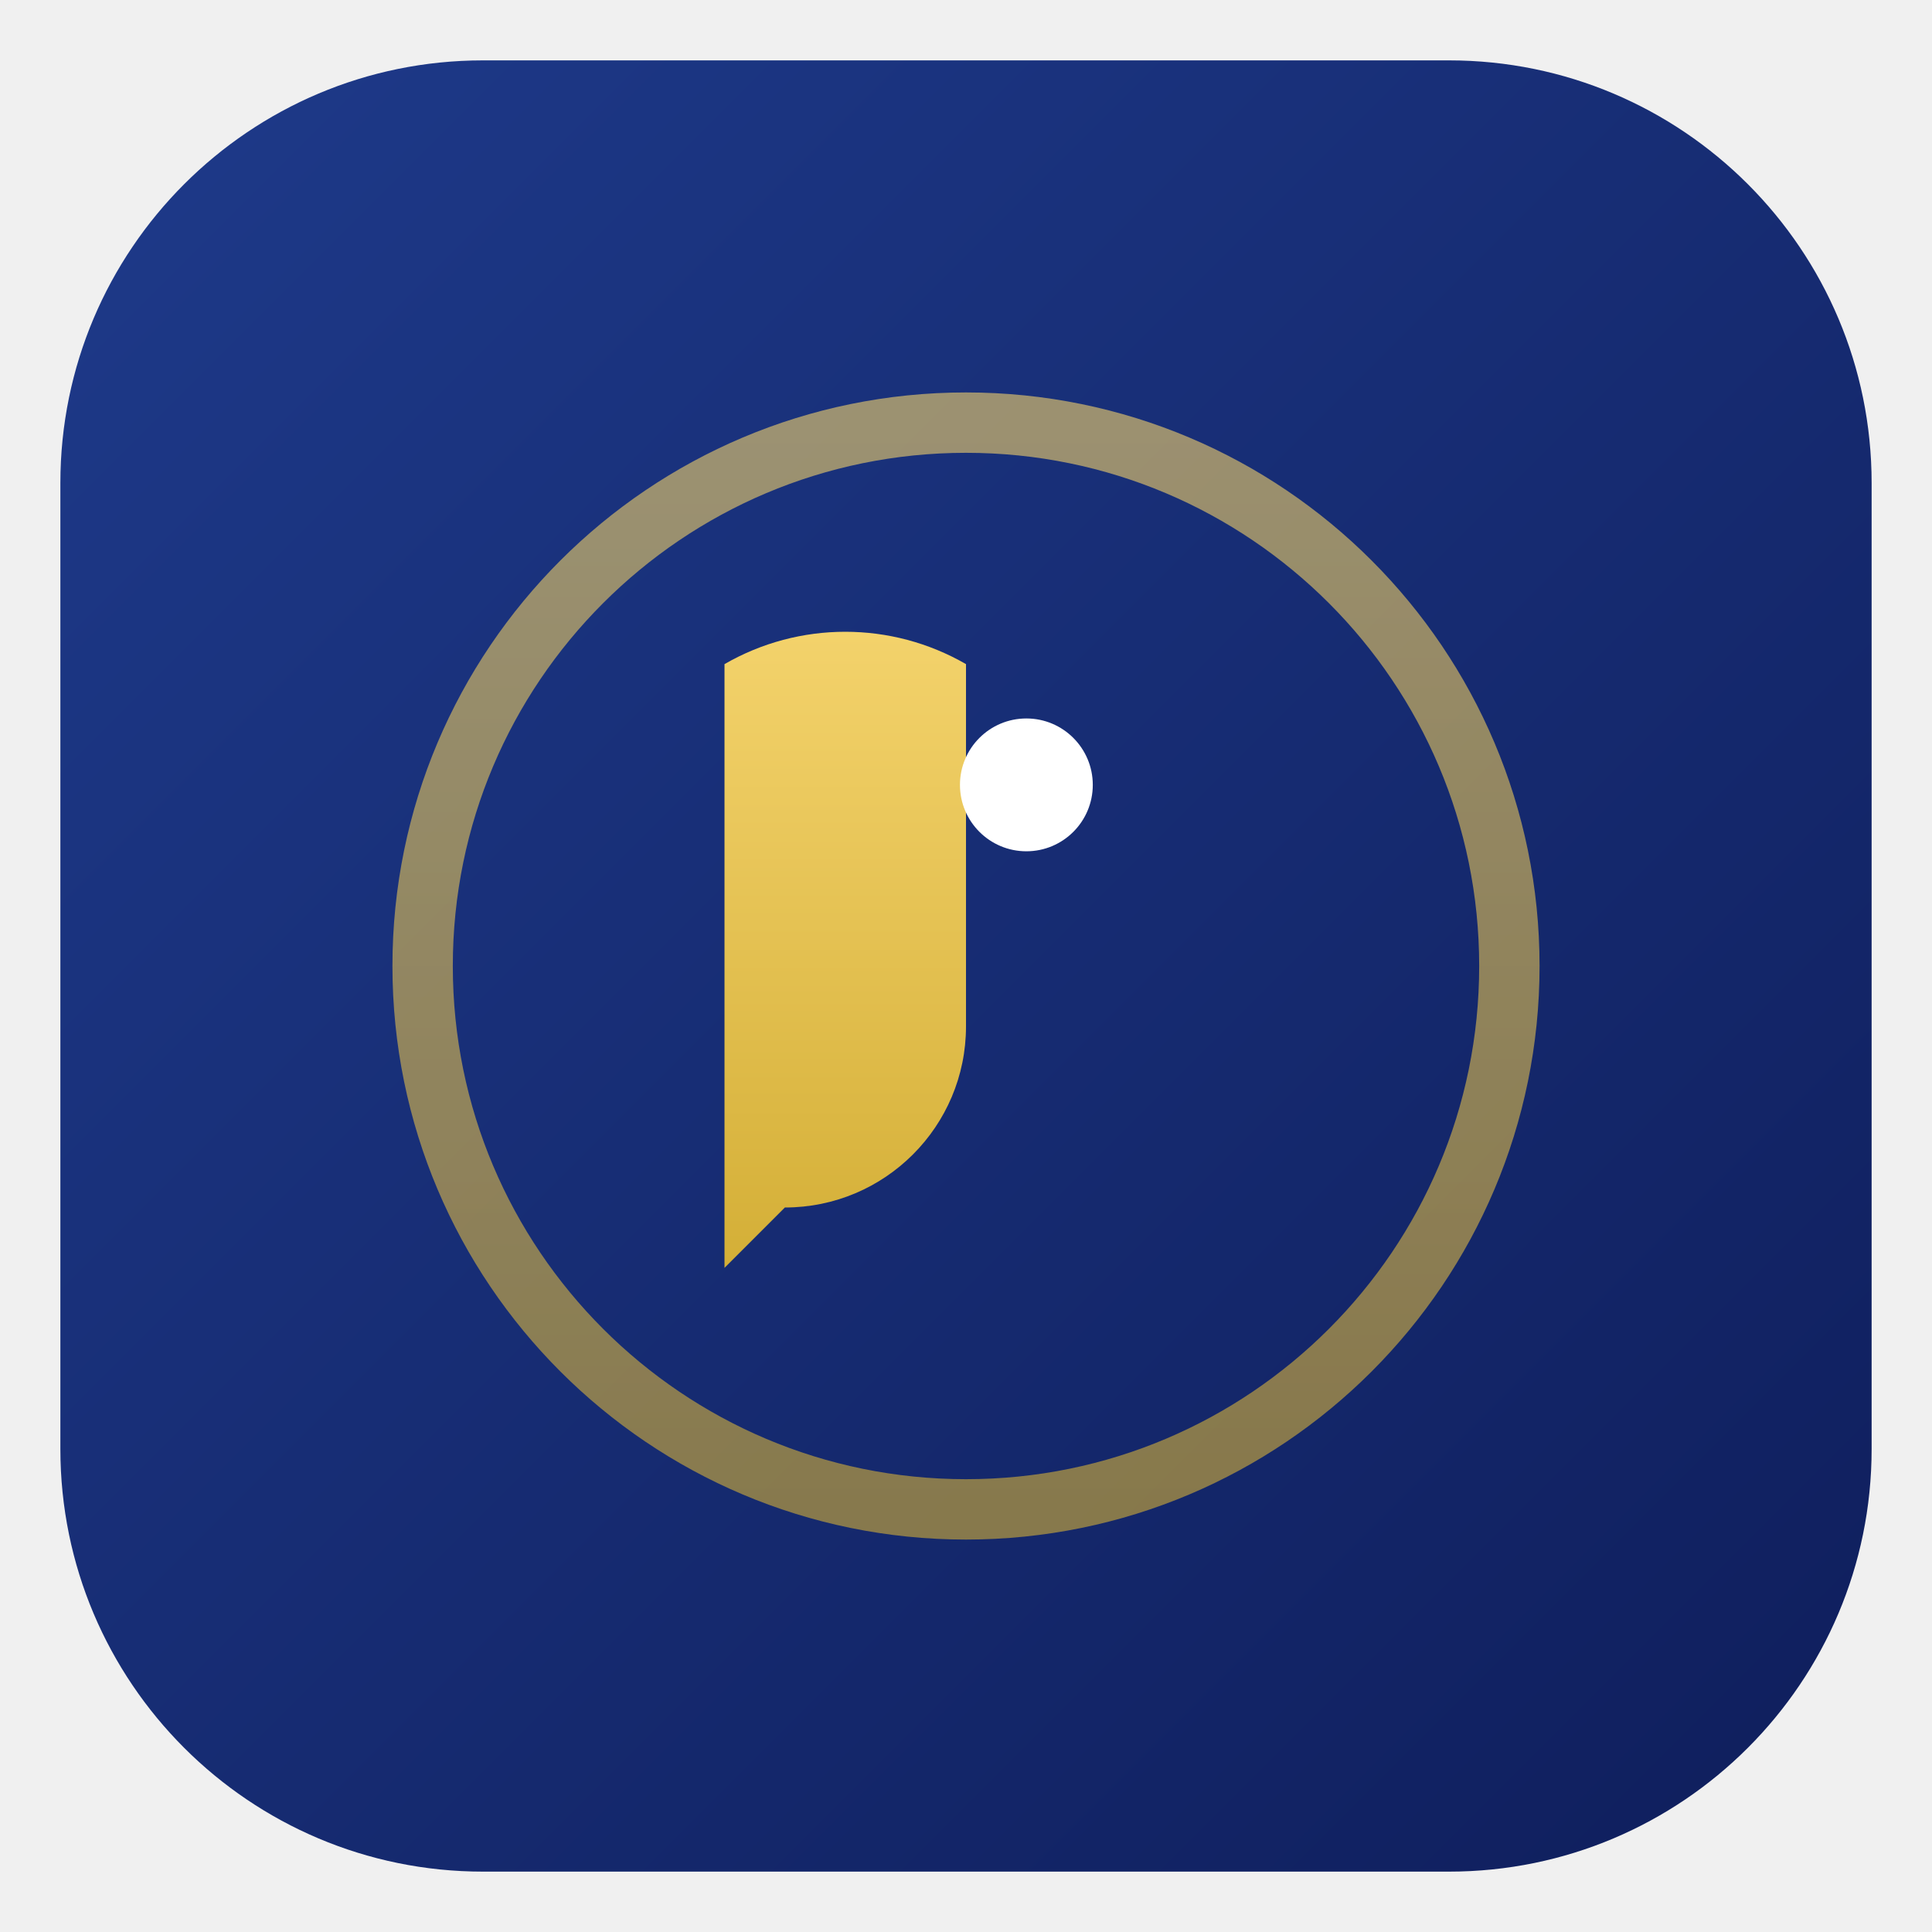
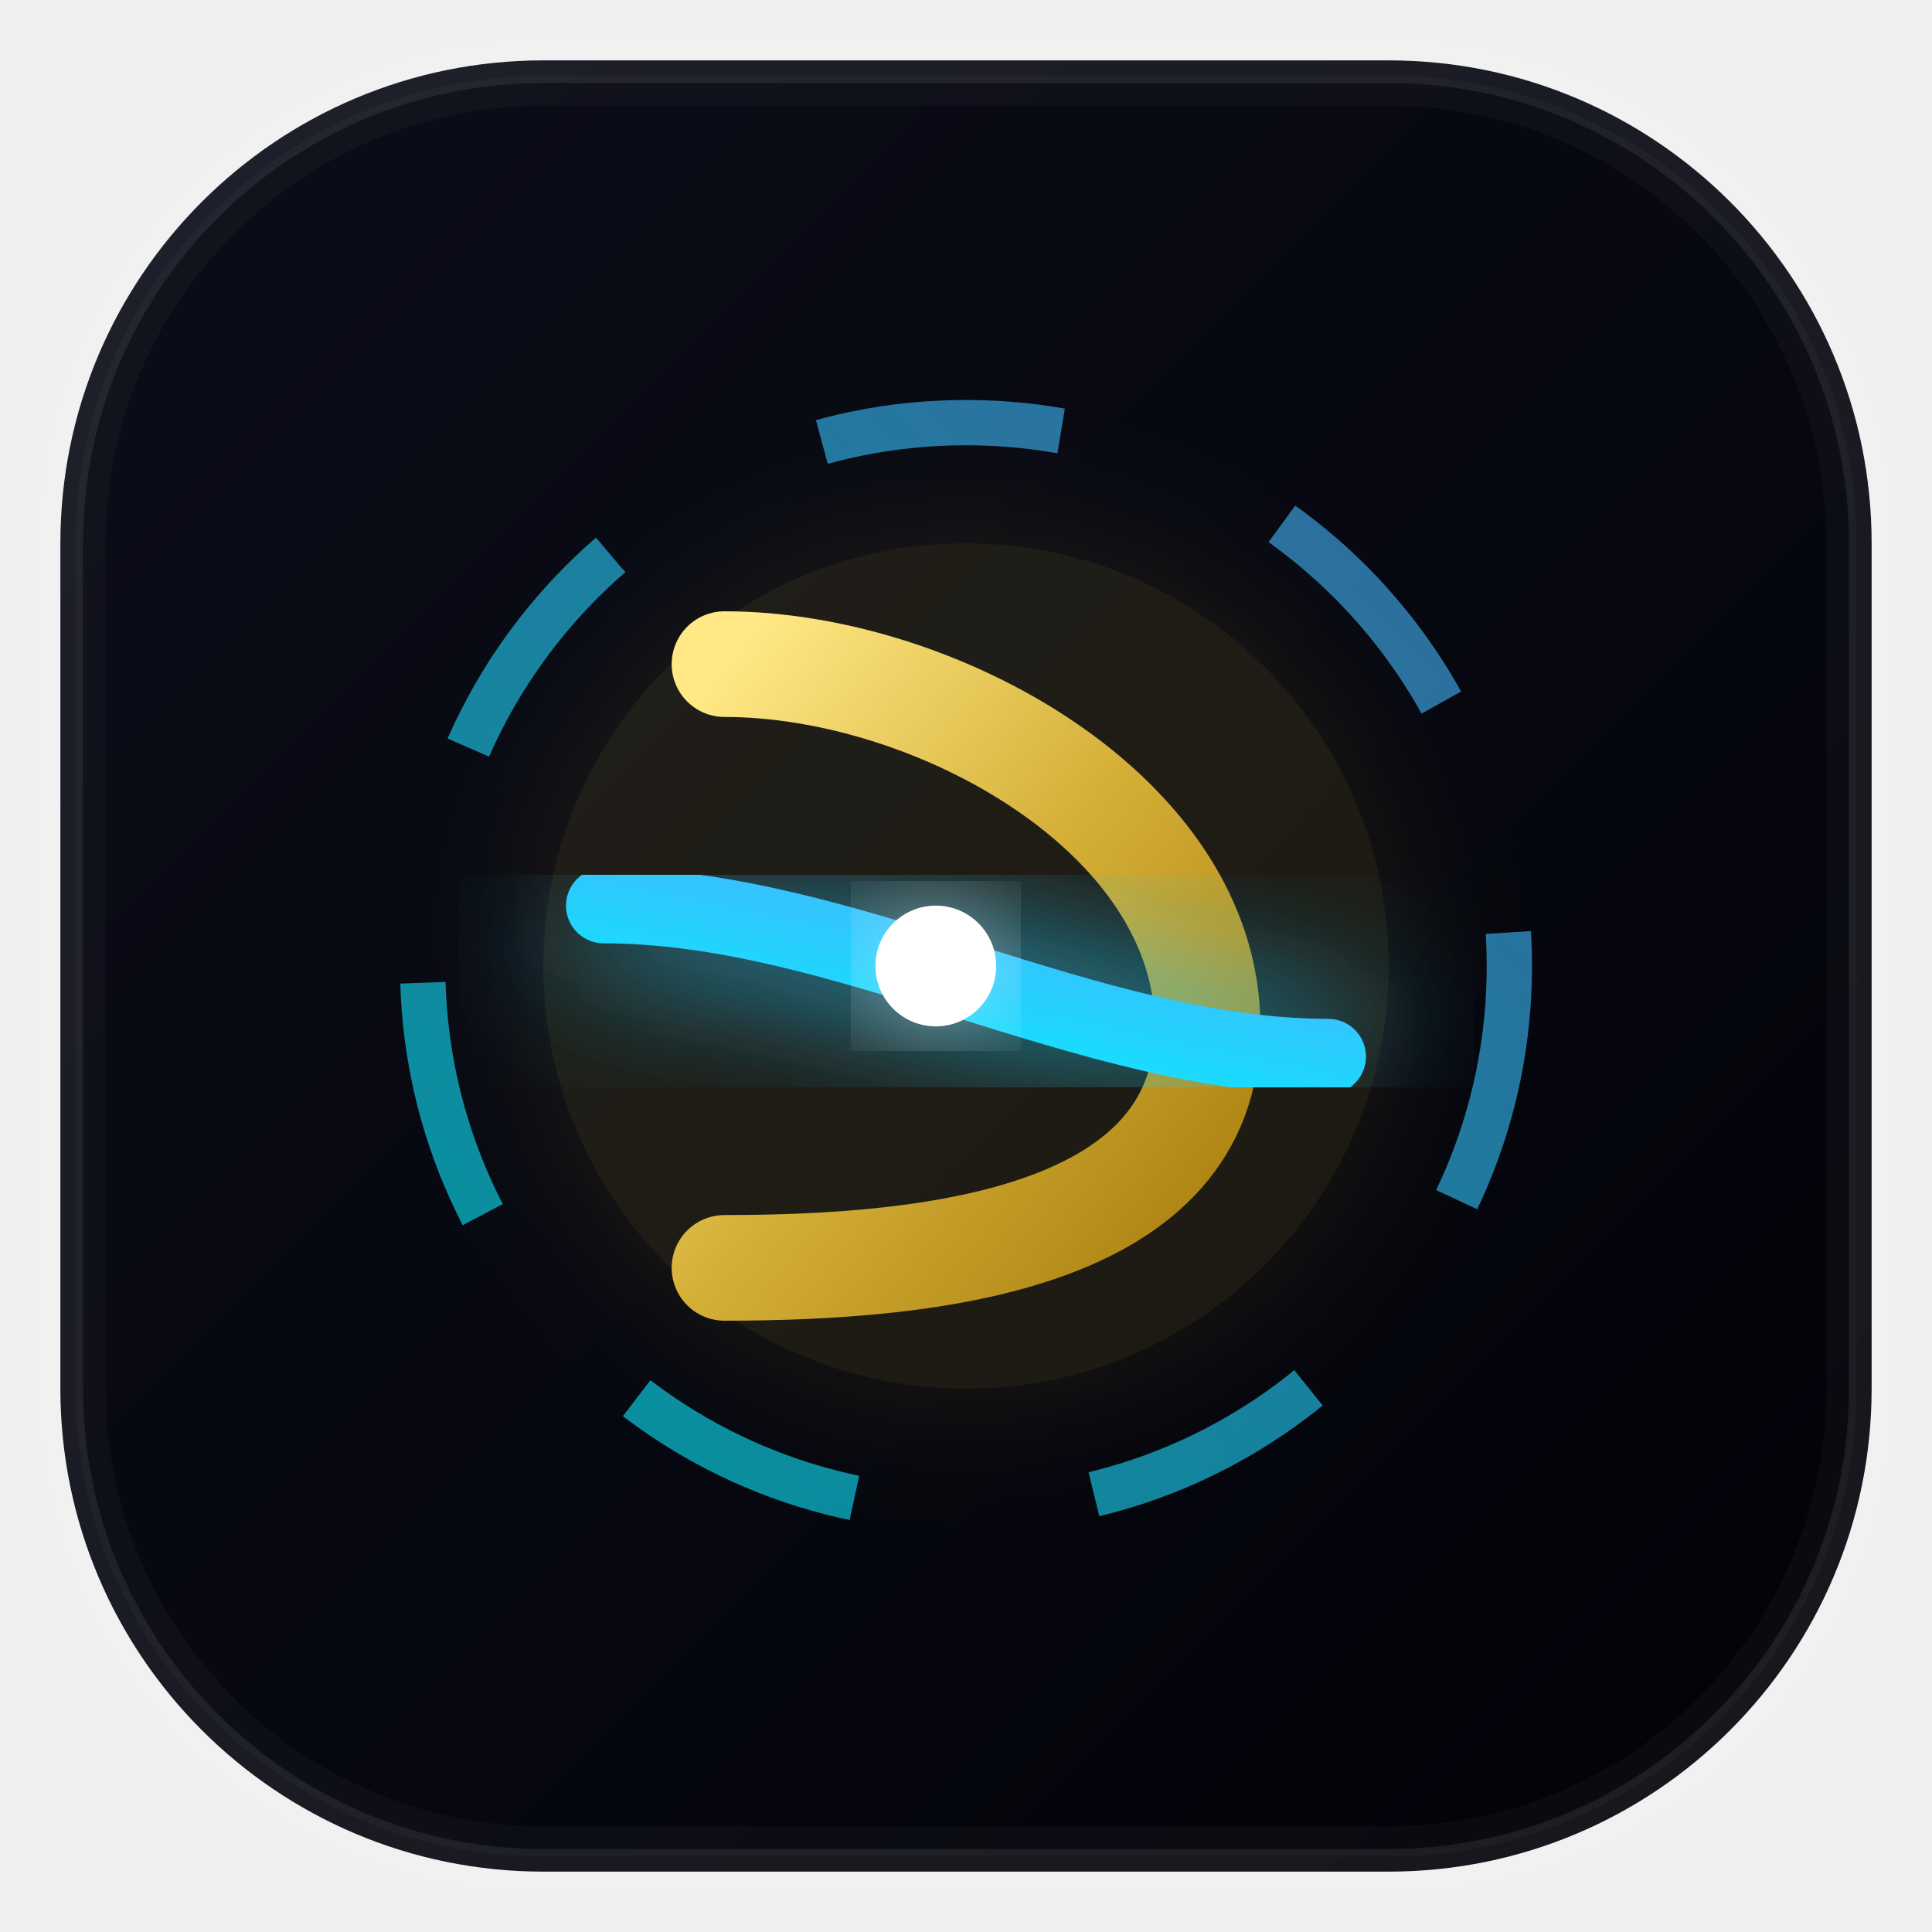
<svg xmlns="http://www.w3.org/2000/svg" viewBox="0 0 64 64" width="64" height="64" aria-label="Panchsheel Custom Lab">
  <defs>
-     <linearGradient id="g1" x1="0" y1="0" x2="1" y2="1">
-       <stop offset="0%" stop-color="#1E3A8A" />
-       <stop offset="100%" stop-color="#0f1e5c" />
+     <linearGradient id="bgGrad" x1="0" y1="0" x2="1" y2="1">
+       <stop offset="0%" stop-color="#0b0d19" />
+       <stop offset="100%" stop-color="#020308" />
    </linearGradient>
-     <linearGradient id="g2" x1="0" y1="0" x2="0" y2="1">
-       <stop offset="0%" stop-color="#F3D26B" />
-       <stop offset="100%" stop-color="#D4AF37" />
+     <linearGradient id="goldGrad" x1="0" y1="0" x2="1" y2="1">
+       <stop offset="0%" stop-color="#FFE885" />
+       <stop offset="50%" stop-color="#D4AF37" />
+       <stop offset="100%" stop-color="#AA8010" />
    </linearGradient>
+     <linearGradient id="cyanGrad" x1="0" y1="1" x2="1" y2="0">
+       <stop offset="0%" stop-color="#00F2FE" />
+       <stop offset="100%" stop-color="#4FACFE" />
+     </linearGradient>
+     <filter id="glow" x="-20%" y="-20%" width="140%" height="140%">
+       <feGaussianBlur stdDeviation="2.5" result="blur" />
+       <feMerge>
+         <feMergeNode in="blur" />
+         <feMergeNode in="SourceGraphic" />
+       </feMerge>
+     </filter>
  </defs>
-   <rect x="2" y="2" width="60" height="60" rx="14" fill="url(#g1)" />
-   <g transform="translate(32 32)">
-     <circle r="18" fill="none" stroke="url(#g2)" stroke-width="2" opacity=".6" />
-     <path d="M-8 10 L-8 -10 A8 8 0 0 1 0 -10 L0 2 A6 6 0 0 1 -6 8 Z" fill="url(#g2)" />
-     <circle cx="2" cy="-6" r="2.2" fill="#fff" />
+   <rect x="2" y="2" width="60" height="60" rx="16" fill="url(#bgGrad)" stroke="rgba(255, 255, 255, 0.08)" stroke-width="1.5" />
+   <rect x="3" y="3" width="58" height="58" rx="15" fill="none" stroke="rgba(255, 255, 255, 0.03)" stroke-width="1" />
+   <g transform="translate(32, 32)">
+     <circle r="14" fill="#D4AF37" opacity="0.12" filter="url(#glow)" />
+     <circle r="18" fill="none" stroke="url(#cyanGrad)" stroke-width="1.5" stroke-dasharray="8 8" opacity="0.6" />
+     <line x1="-8" y1="-14" x2="-8" y2="14" stroke="url(#goldGrad)" stroke-width="3" stroke-linecap="round" />
+     <path d="M-8, -10 C-1, -10 8, -5 8, 2 C8, 9 -1, 10 -8, 10" fill="none" stroke="url(#goldGrad)" stroke-width="3.5" stroke-linecap="round" />
+     <path d="M-12, -2 C-4, -2 4, 3 12, 3" fill="none" stroke="url(#cyanGrad)" stroke-width="2.5" stroke-linecap="round" filter="url(#glow)" />
+     <circle cx="-1" cy="0" r="2" fill="#FFFFFF" filter="url(#glow)" />
  </g>
</svg>
